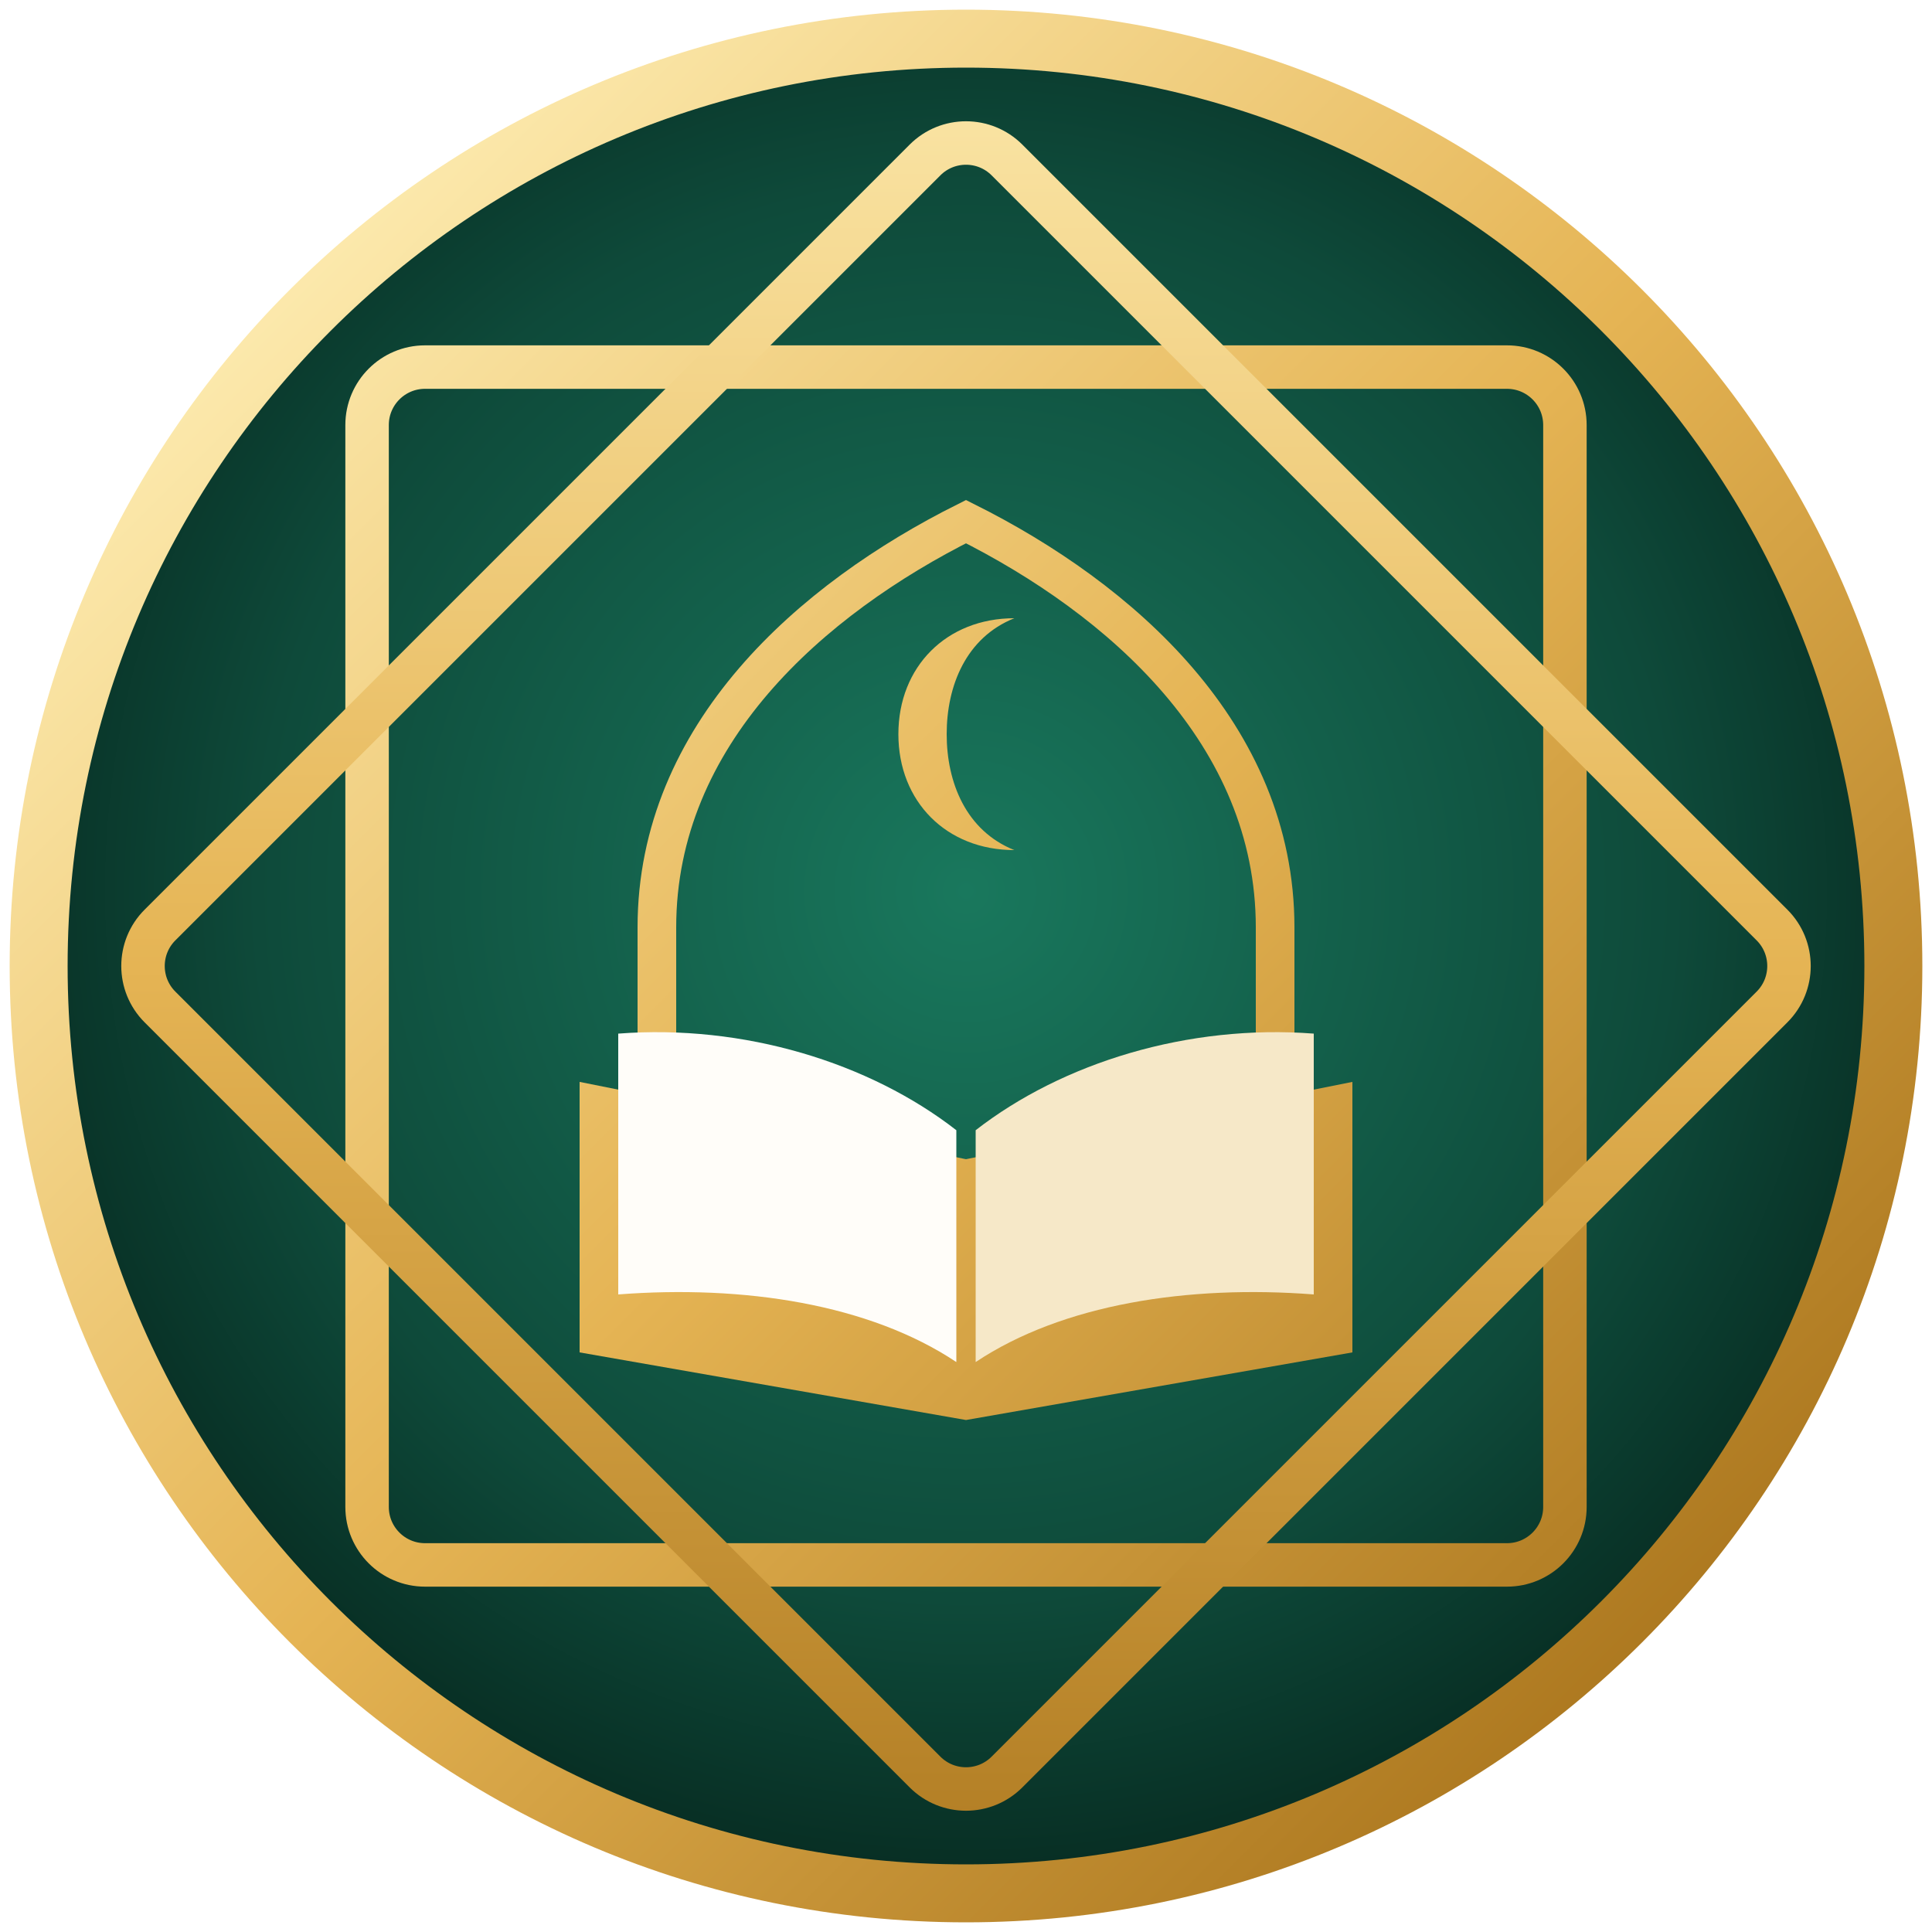
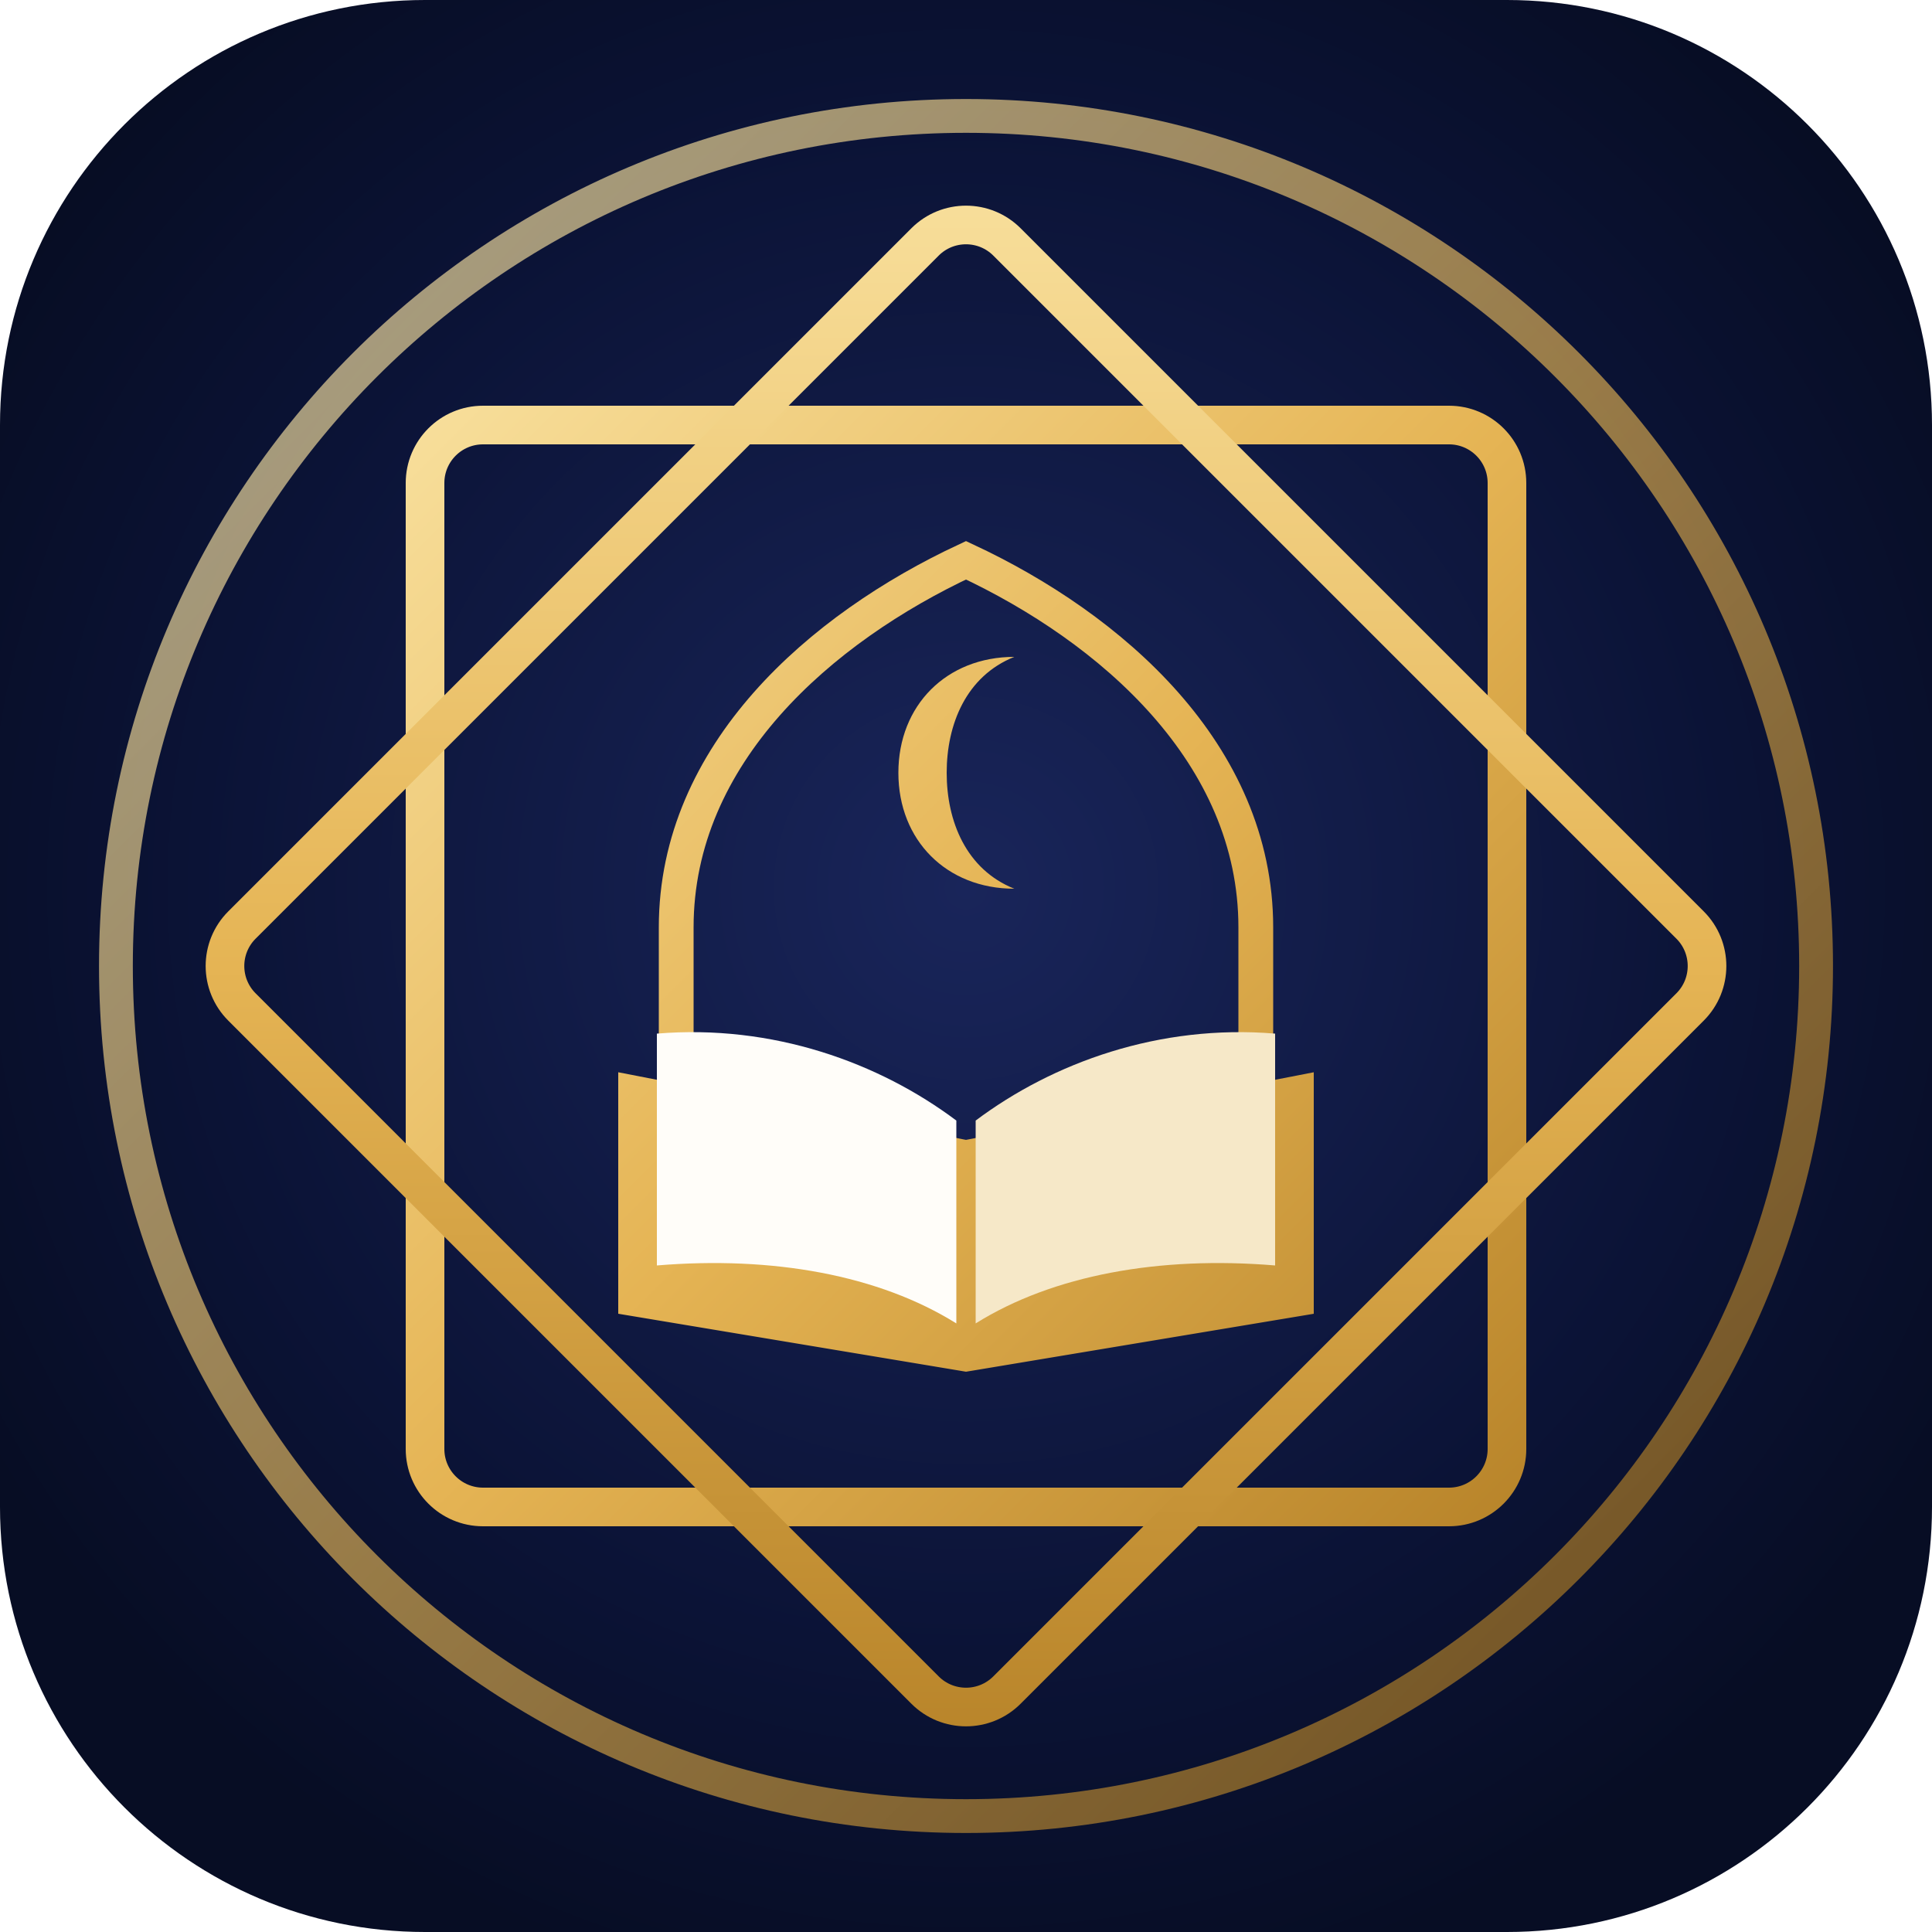
<svg xmlns="http://www.w3.org/2000/svg" width="128" height="128" viewBox="0 0 200 200" fill="none">
  <defs>
    <linearGradient id="g" x1="20" y1="20" x2="180" y2="180" gradientUnits="userSpaceOnUse">
      <stop offset="0%" stop-color="#FFF0B8" />
      <stop offset="50%" stop-color="#E5B454" />
      <stop offset="100%" stop-color="#A67119" />
    </linearGradient>
-     <radialGradient id="e" cx="50%" cy="46%" r="54%">
-       <stop offset="0%" stop-color="#19785D" />
-       <stop offset="70%" stop-color="#0E4A3A" />
-       <stop offset="100%" stop-color="#072B21" />
+     <radialGradient id="navyBg" cx="50%" cy="46%" r="58%">
+       <stop offset="0%" stop-color="#19255A" />
+       <stop offset="68%" stop-color="#0B1336" />
+       <stop offset="100%" stop-color="#070D24" />
    </radialGradient>
  </defs>
-   <circle cx="100" cy="100" r="96" fill="url(#e)" stroke="url(#g)" stroke-width="6" />
-   <rect x="38" y="38" width="124" height="124" rx="6" fill="none" stroke="url(#g)" stroke-width="4.5" />
-   <rect x="38" y="38" width="124" height="124" rx="6" transform="rotate(45 100 100)" fill="none" stroke="url(#g)" stroke-width="4.5" />
-   <path d="M68 136 V96 C68 76 84 62 100 54 C116 62 132 76 132 96 V136" stroke="url(#g)" stroke-width="4" fill="none" stroke-linecap="round" />
-   <path d="M105 64 C98 64 93 69 93 76 C93 83 98 88 105 88 C100 86 98 81 98 76 C98 71 100 66 105 64 Z" fill="url(#g)" />
-   <path d="M60 112 L100 120 L140 112 L140 140 L100 147 L60 140 Z" fill="url(#g)" />
-   <path d="M64 107 C77 106 90 110 99 117 V141 C90 135 77 133 64 134 Z" fill="#FFFDF9" />
-   <path d="M136 107 C123 106 110 110 101 117 V141 C110 135 123 133 136 134 Z" fill="#F6E8C8" />
+   <rect width="200" height="200" rx="44" fill="url(#navyBg)" />
+   <circle cx="100" cy="100" r="88" fill="none" stroke="url(#g)" stroke-width="3.5" opacity="0.65" />
+   <rect x="44" y="44" width="112" height="112" rx="6" fill="none" stroke="url(#g)" stroke-width="4" />
+   <rect x="44" y="44" width="112" height="112" rx="6" transform="rotate(45 100 100)" fill="none" stroke="url(#g)" stroke-width="4" />
+   <path d="M70 132 V96 C70 78 85 65 100 58 C115 65 130 78 130 96 V132" stroke="url(#g)" stroke-width="3.6" fill="none" stroke-linecap="round" />
+   <path d="M105 68 C98 68 93 73 93 80 C93 87 98 92 105 92 C100 90 98 85 98 80 C98 75 100 70 105 68 Z" fill="url(#g)" />
+   <path d="M64 111 L100 118 L136 111 L136 136 L100 142 L64 136 Z" fill="url(#g)" />
+   <path d="M68 107 C80 106 91 110 99 116 V137 C91 132 80 130 68 131 Z" fill="#FFFDF9" />
+   <path d="M132 107 C120 106 109 110 101 116 V137 C109 132 120 130 132 131 Z" fill="#F6E8C8" />
</svg>
